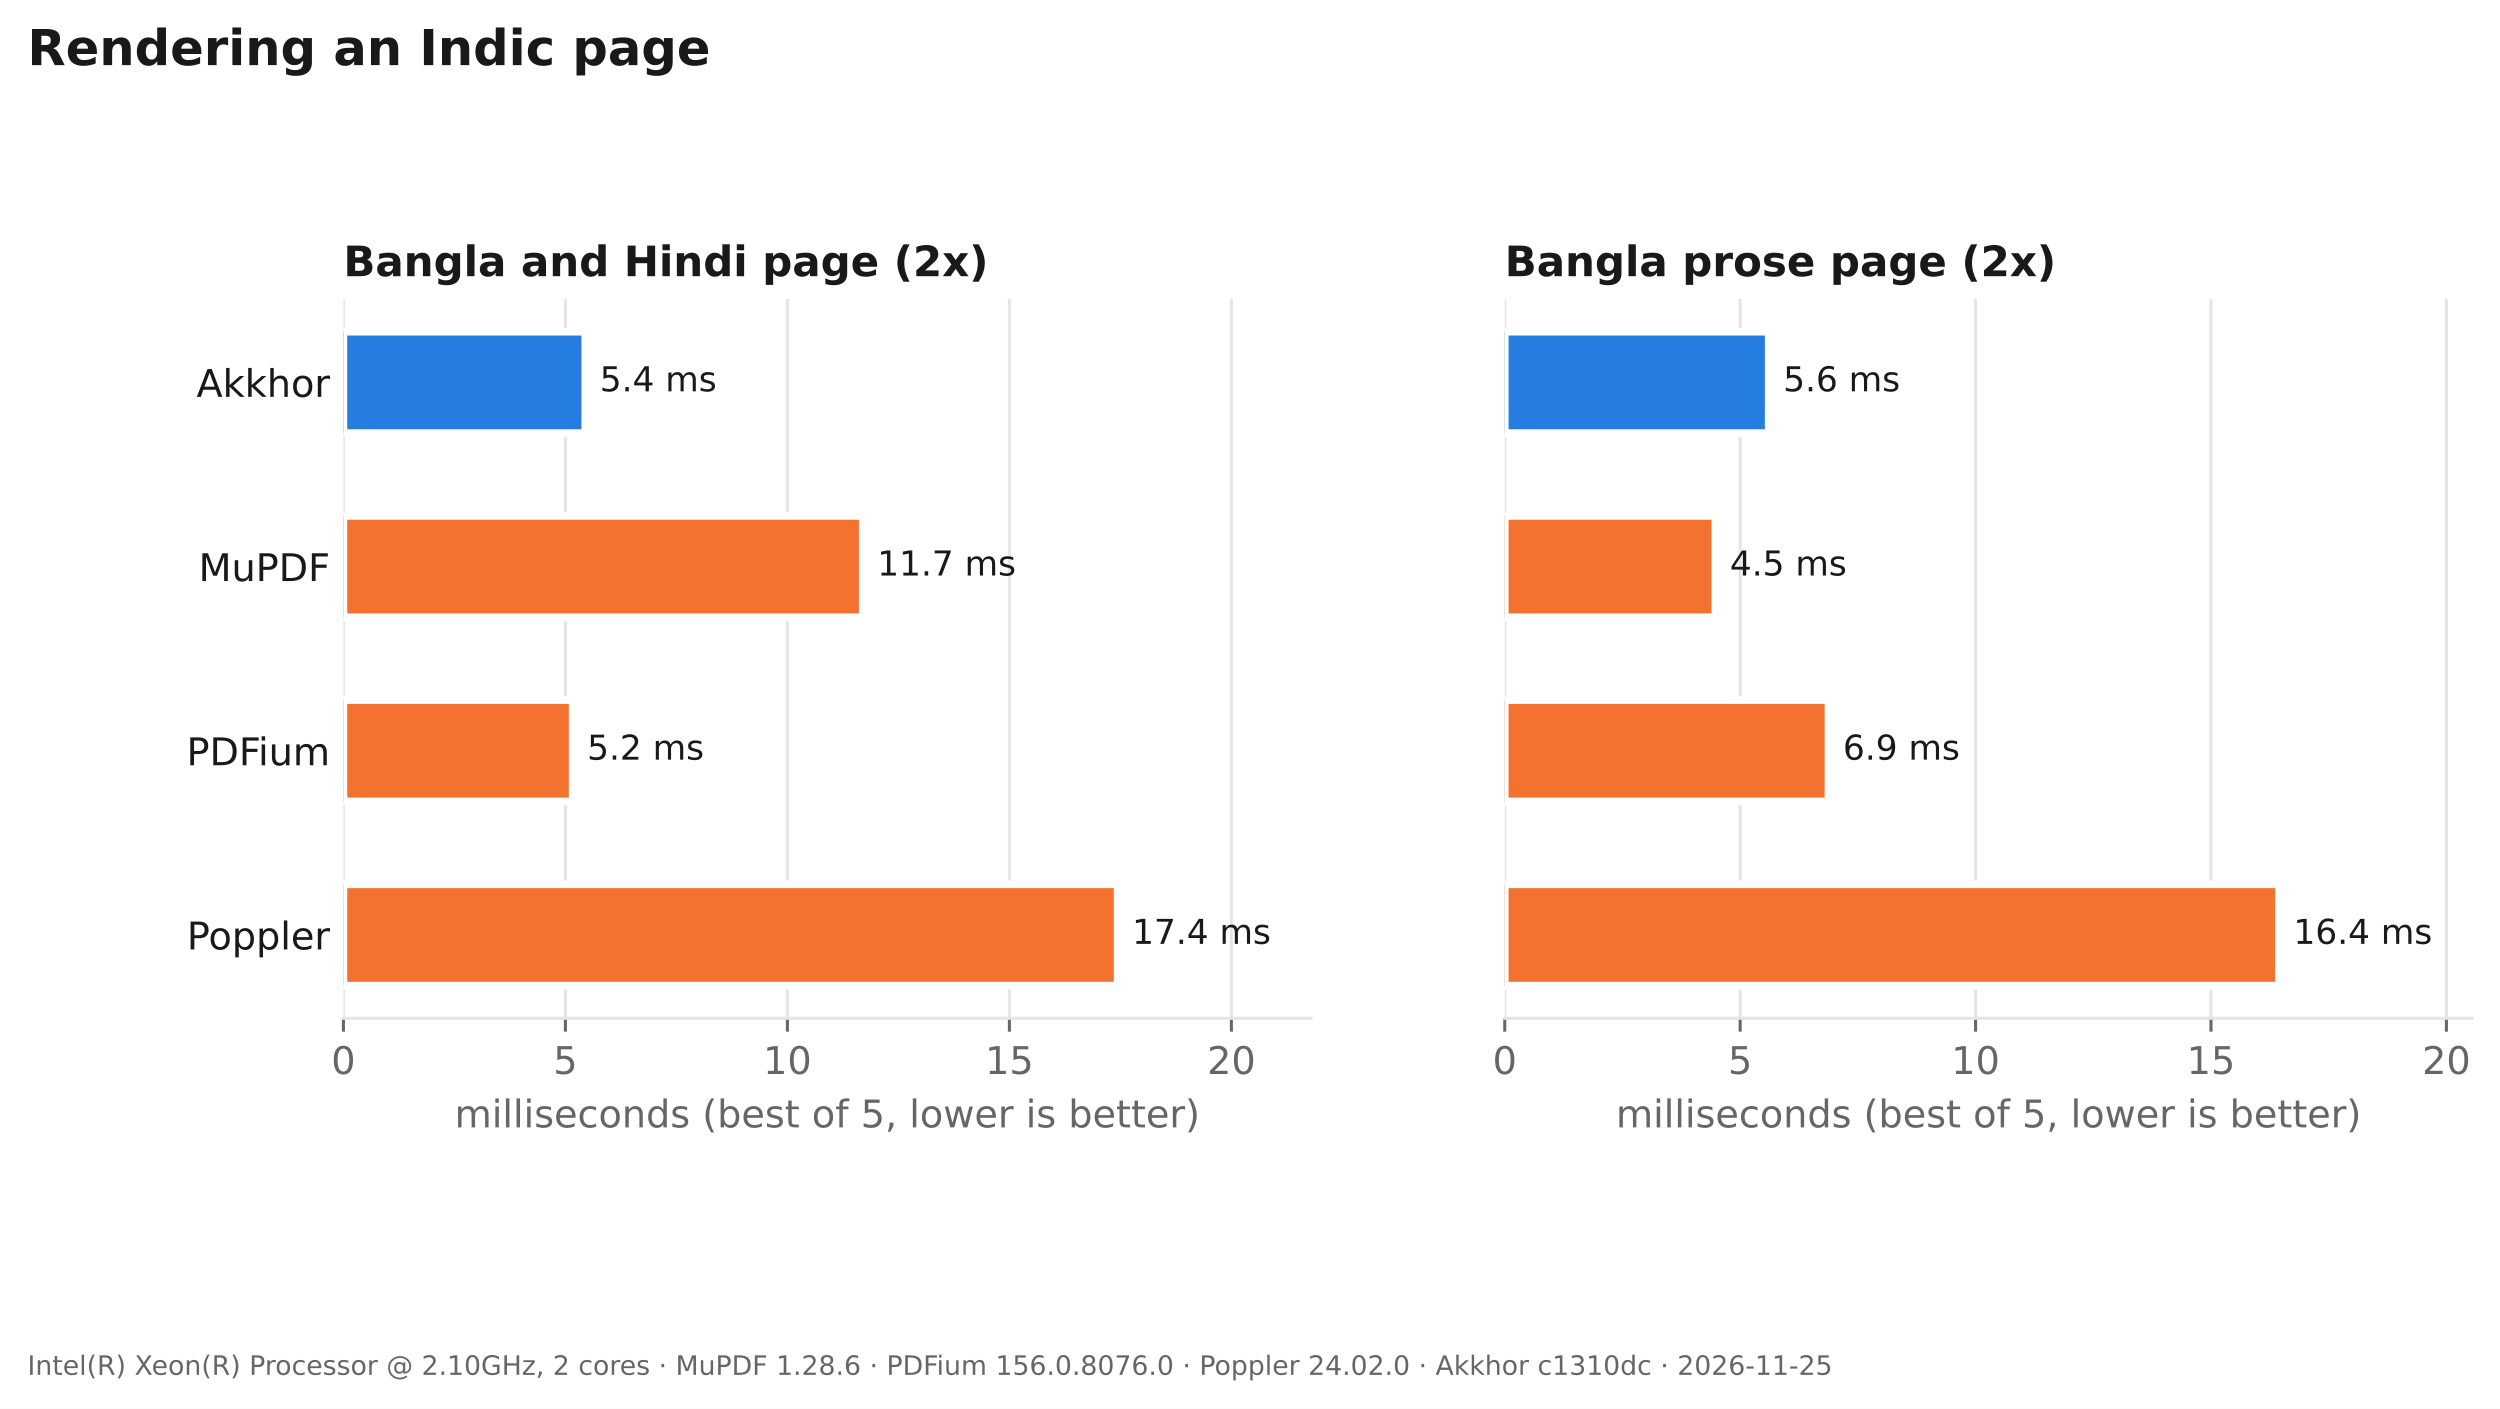
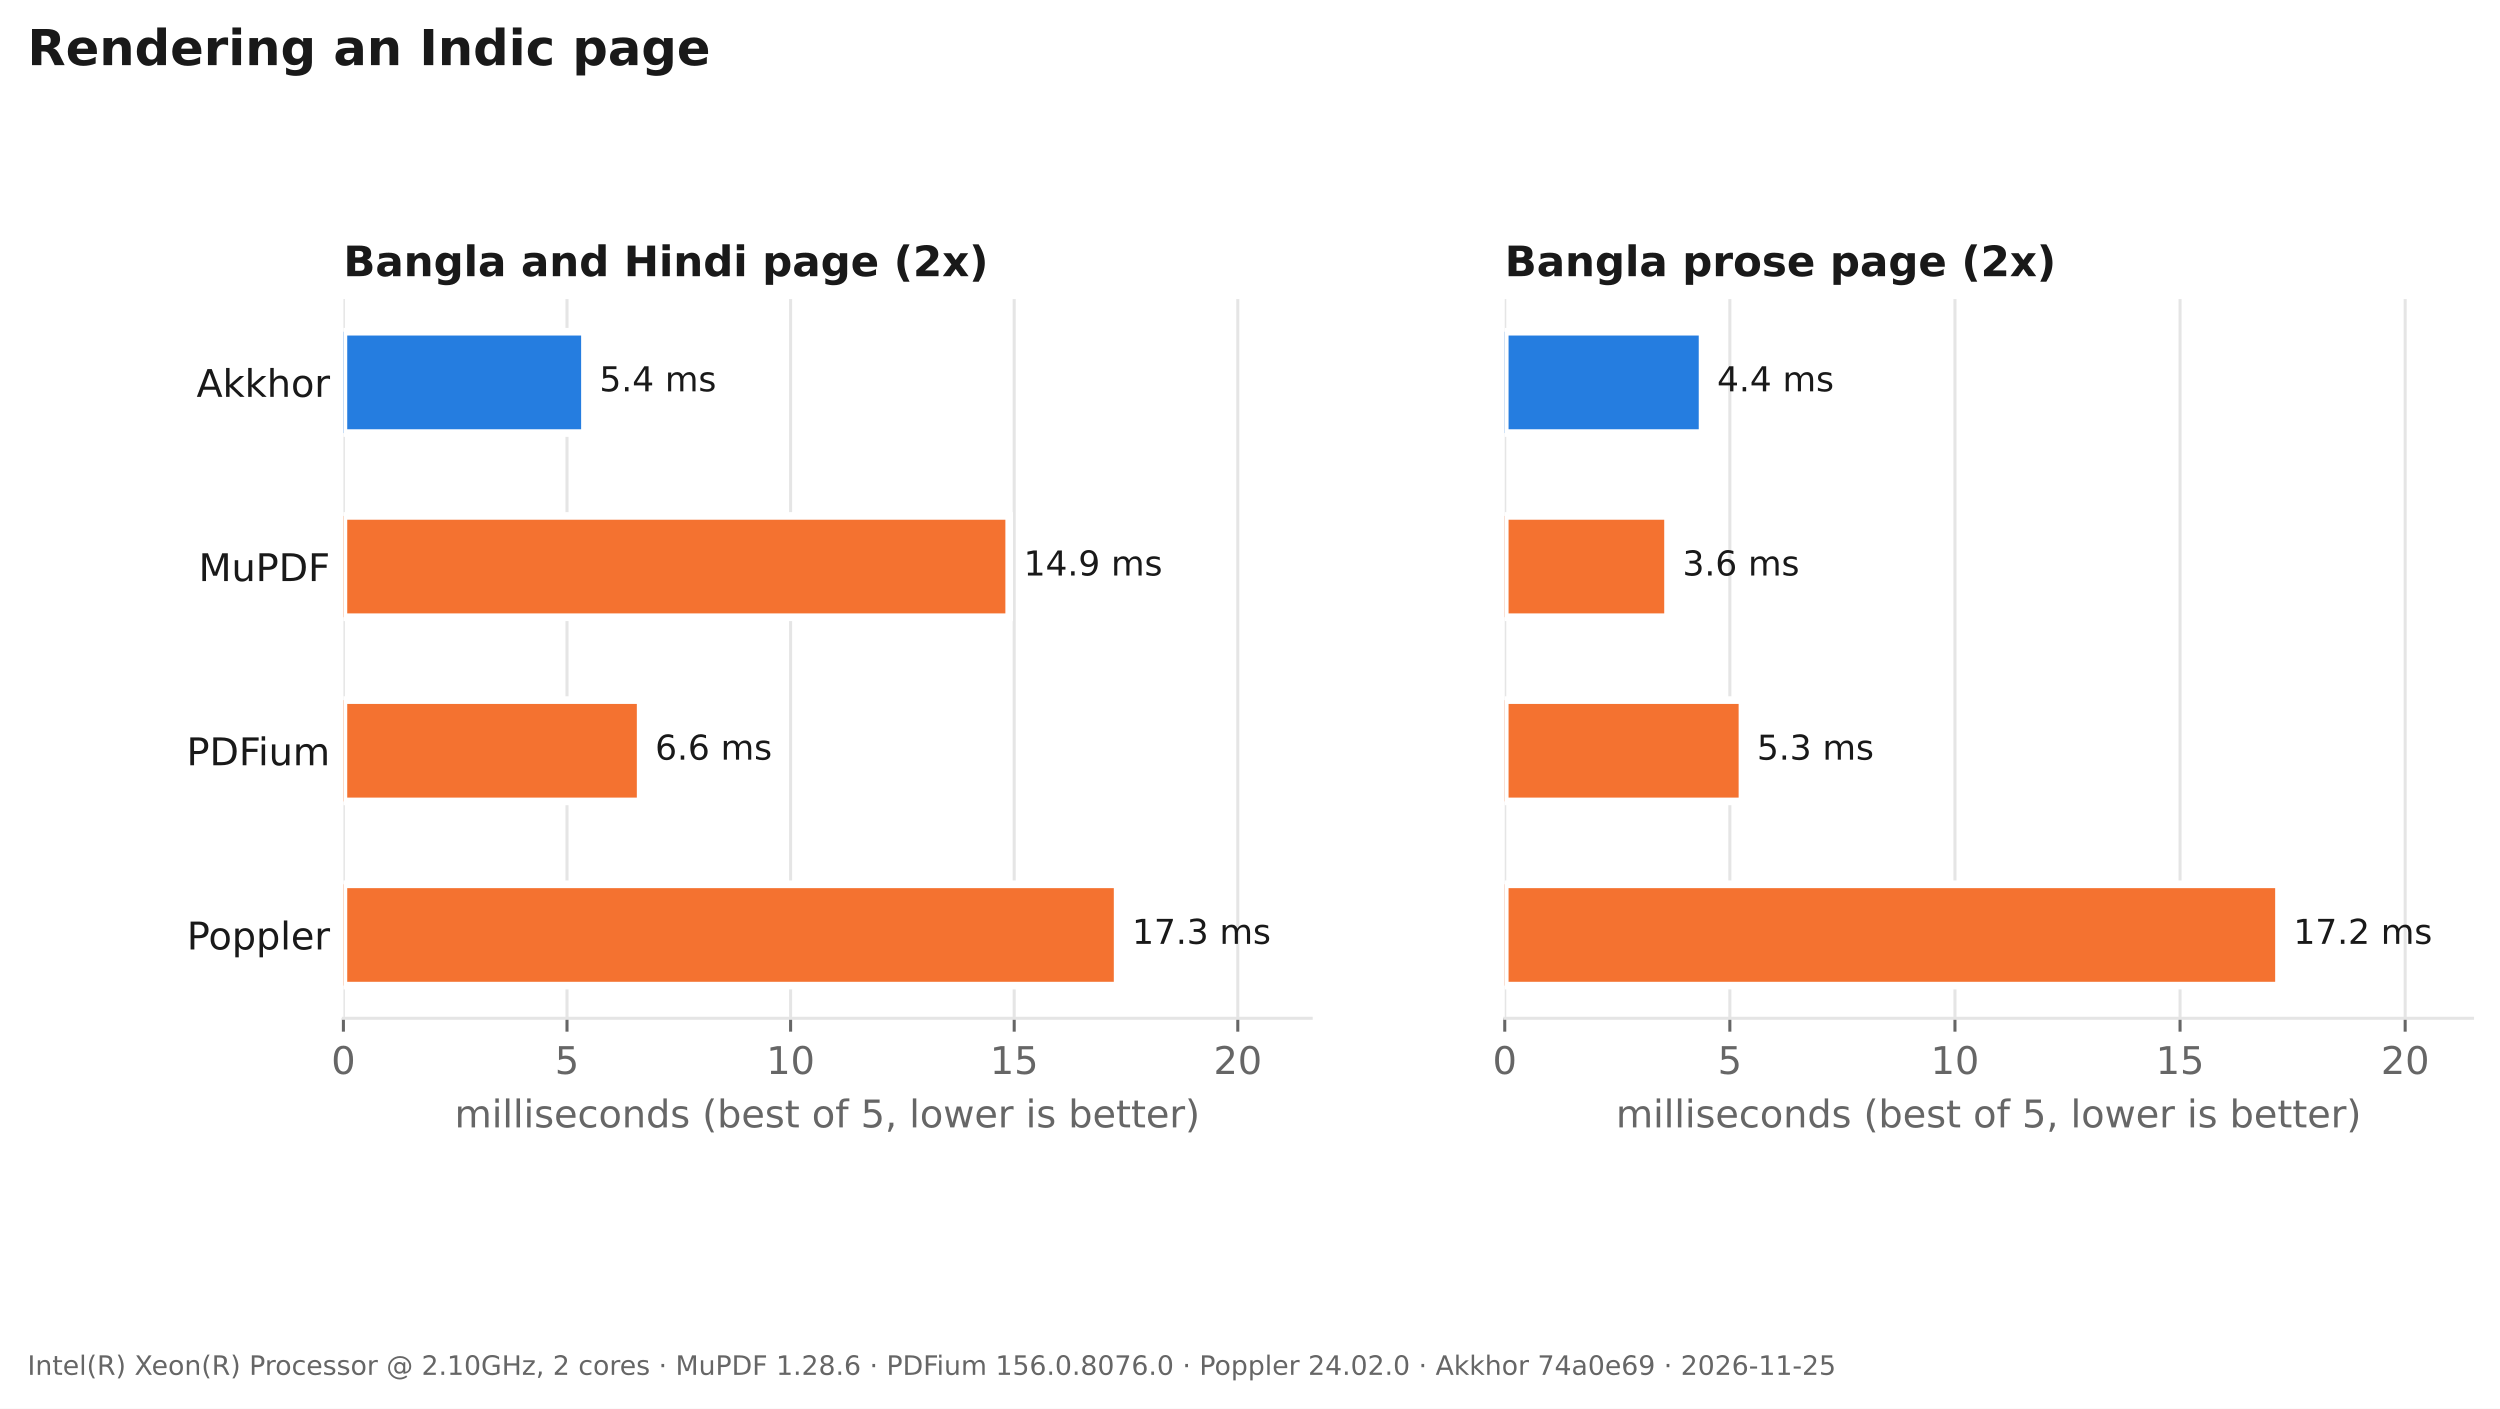
<svg xmlns="http://www.w3.org/2000/svg" xmlns:xlink="http://www.w3.org/1999/xlink" width="655.2pt" height="369.202pt" viewBox="0 0 655.2 369.202" version="1.1">
  <defs>
    <style type="text/css">*{stroke-linejoin: round; stroke-linecap: butt}</style>
  </defs>
  <g id="figure_1">
    <g id="patch_1">
      <path d="M 0 369.202  L 655.2 369.202  L 655.2 0  L 0 0  z " style="fill: #ffffff" />
    </g>
    <g id="axes_1">
      <g id="patch_2">
        <path d="M 90 266.873  L 343.636 266.873  L 343.636 78.377  L 90 78.377  z " style="fill: #ffffff" />
      </g>
      <g id="matplotlib.axis_1">
        <g id="xtick_1">
          <g id="line2d_1">
-             <path d="M 90 266.873  L 90 78.377  " clip-path="url(#pd18af02d83)" style="fill: none; stroke: #e5e5e5; stroke-width: 0.8; stroke-linecap: square" />
+             <path d="M 90 266.873  L 90 78.377  " clip-path="url(#p86dbcca1cc)" style="fill: none; stroke: #e5e5e5; stroke-width: 0.8; stroke-linecap: square" />
          </g>
          <g id="line2d_2">
            <defs>
-               <path id="mbbecb8631c" d="M 0 0  L 0 3.5  " style="stroke: #666666; stroke-width: 0.8" />
+               <path id="mb887d22b95" d="M 0 0  L 0 3.5  " style="stroke: #666666; stroke-width: 0.8" />
            </defs>
            <g>
-               <use xlink:href="#mbbecb8631c" x="90" y="266.873" style="fill: #666666; stroke: #666666; stroke-width: 0.8" />
+               <use xlink:href="#mb887d22b95" x="90" y="266.873" style="fill: #666666; stroke: #666666; stroke-width: 0.8" />
            </g>
          </g>
          <g id="text_1">
            <text style="font-size: 10px; font-family: 'DejaVu Sans'; text-anchor: middle; fill: #666666" x="90" y="281.471" transform="rotate(-0 90 281.4707)">0</text>
          </g>
        </g>
        <g id="xtick_2">
          <g id="line2d_3">
-             <path d="M 148.18 266.873  L 148.18 78.377  " clip-path="url(#pd18af02d83)" style="fill: none; stroke: #e5e5e5; stroke-width: 0.8; stroke-linecap: square" />
+             <path d="M 148.6 266.873  L 148.6 78.377  " clip-path="url(#p86dbcca1cc)" style="fill: none; stroke: #e5e5e5; stroke-width: 0.8; stroke-linecap: square" />
          </g>
          <g id="line2d_4">
            <g>
-               <use xlink:href="#mbbecb8631c" x="148.18" y="266.873" style="fill: #666666; stroke: #666666; stroke-width: 0.8" />
+               <use xlink:href="#mb887d22b95" x="148.6" y="266.873" style="fill: #666666; stroke: #666666; stroke-width: 0.8" />
            </g>
          </g>
          <g id="text_2">
-             <text style="font-size: 10px; font-family: 'DejaVu Sans'; text-anchor: middle; fill: #666666" x="148.18" y="281.471" transform="rotate(-0 148.1801 281.4707)">5</text>
+             <text style="font-size: 10px; font-family: 'DejaVu Sans'; text-anchor: middle; fill: #666666" x="148.6" y="281.471" transform="rotate(-0 148.6002 281.4707)">5</text>
          </g>
        </g>
        <g id="xtick_3">
          <g id="line2d_5">
-             <path d="M 206.36 266.873  L 206.36 78.377  " clip-path="url(#pd18af02d83)" style="fill: none; stroke: #e5e5e5; stroke-width: 0.8; stroke-linecap: square" />
+             <path d="M 207.2 266.873  L 207.2 78.377  " clip-path="url(#p86dbcca1cc)" style="fill: none; stroke: #e5e5e5; stroke-width: 0.8; stroke-linecap: square" />
          </g>
          <g id="line2d_6">
            <g>
-               <use xlink:href="#mbbecb8631c" x="206.36" y="266.873" style="fill: #666666; stroke: #666666; stroke-width: 0.8" />
+               <use xlink:href="#mb887d22b95" x="207.2" y="266.873" style="fill: #666666; stroke: #666666; stroke-width: 0.8" />
            </g>
          </g>
          <g id="text_3">
-             <text style="font-size: 10px; font-family: 'DejaVu Sans'; text-anchor: middle; fill: #666666" x="206.36" y="281.471" transform="rotate(-0 206.3603 281.4707)">10</text>
+             <text style="font-size: 10px; font-family: 'DejaVu Sans'; text-anchor: middle; fill: #666666" x="207.2" y="281.471" transform="rotate(-0 207.2004 281.4707)">10</text>
          </g>
        </g>
        <g id="xtick_4">
          <g id="line2d_7">
-             <path d="M 264.54 266.873  L 264.54 78.377  " clip-path="url(#pd18af02d83)" style="fill: none; stroke: #e5e5e5; stroke-width: 0.8; stroke-linecap: square" />
+             <path d="M 265.801 266.873  L 265.801 78.377  " clip-path="url(#p86dbcca1cc)" style="fill: none; stroke: #e5e5e5; stroke-width: 0.8; stroke-linecap: square" />
          </g>
          <g id="line2d_8">
            <g>
-               <use xlink:href="#mbbecb8631c" x="264.54" y="266.873" style="fill: #666666; stroke: #666666; stroke-width: 0.8" />
+               <use xlink:href="#mb887d22b95" x="265.801" y="266.873" style="fill: #666666; stroke: #666666; stroke-width: 0.8" />
            </g>
          </g>
          <g id="text_4">
-             <text style="font-size: 10px; font-family: 'DejaVu Sans'; text-anchor: middle; fill: #666666" x="264.54" y="281.471" transform="rotate(-0 264.5405 281.4707)">15</text>
+             <text style="font-size: 10px; font-family: 'DejaVu Sans'; text-anchor: middle; fill: #666666" x="265.801" y="281.471" transform="rotate(-0 265.8006 281.4707)">15</text>
          </g>
        </g>
        <g id="xtick_5">
          <g id="line2d_9">
-             <path d="M 322.721 266.873  L 322.721 78.377  " clip-path="url(#pd18af02d83)" style="fill: none; stroke: #e5e5e5; stroke-width: 0.8; stroke-linecap: square" />
+             <path d="M 324.401 266.873  L 324.401 78.377  " clip-path="url(#p86dbcca1cc)" style="fill: none; stroke: #e5e5e5; stroke-width: 0.8; stroke-linecap: square" />
          </g>
          <g id="line2d_10">
            <g>
-               <use xlink:href="#mbbecb8631c" x="322.721" y="266.873" style="fill: #666666; stroke: #666666; stroke-width: 0.8" />
+               <use xlink:href="#mb887d22b95" x="324.401" y="266.873" style="fill: #666666; stroke: #666666; stroke-width: 0.8" />
            </g>
          </g>
          <g id="text_5">
-             <text style="font-size: 10px; font-family: 'DejaVu Sans'; text-anchor: middle; fill: #666666" x="322.721" y="281.471" transform="rotate(-0 322.7206 281.4707)">20</text>
+             <text style="font-size: 10px; font-family: 'DejaVu Sans'; text-anchor: middle; fill: #666666" x="324.401" y="281.471" transform="rotate(-0 324.4008 281.4707)">20</text>
          </g>
        </g>
        <g id="text_6">
          <text style="font-size: 10px; font-family: 'DejaVu Sans'; text-anchor: middle; fill: #666666" x="216.818" y="295.471" transform="rotate(-0 216.8182 295.4715)">milliseconds (best of 5, lower is better)</text>
        </g>
      </g>
      <g id="matplotlib.axis_2">
        <g id="ytick_1">
          <g id="line2d_11" />
          <g id="text_7">
            <text style="font-size: 10px; font-family: 'DejaVu Sans'; text-anchor: end; fill: #191919" x="86.5" y="104.019" transform="rotate(-0 86.5 104.0186)">Akkhor</text>
          </g>
        </g>
        <g id="ytick_2">
          <g id="line2d_12" />
          <g id="text_8">
            <text style="font-size: 10px; font-family: 'DejaVu Sans'; text-anchor: end; fill: #191919" x="86.5" y="152.289" transform="rotate(-0 86.5 152.2886)">MuPDF</text>
          </g>
        </g>
        <g id="ytick_3">
          <g id="line2d_13" />
          <g id="text_9">
            <text style="font-size: 10px; font-family: 'DejaVu Sans'; text-anchor: end; fill: #191919" x="86.5" y="200.559" transform="rotate(-0 86.5 200.5594)">PDFium</text>
          </g>
        </g>
        <g id="ytick_4">
          <g id="line2d_14" />
          <g id="text_10">
            <text style="font-size: 10px; font-family: 'DejaVu Sans'; text-anchor: end; fill: #191919" x="86.5" y="248.83" transform="rotate(-0 86.5 248.8299)">Poppler</text>
          </g>
        </g>
      </g>
      <g id="patch_3">
-         <path d="M 90 113.494  L 153.381 113.494  L 153.381 86.945  L 90 86.945  z " clip-path="url(#pd18af02d83)" style="fill: #257de0; stroke: #ffffff; stroke-width: 2; stroke-linejoin: miter" />
+         <path d="M 90 113.494  L 153.3 113.494  L 153.3 86.945  L 90 86.945  z " clip-path="url(#p86dbcca1cc)" style="fill: #257de0; stroke: #ffffff; stroke-width: 2; stroke-linejoin: miter" />
      </g>
      <g id="patch_4">
-         <path d="M 90 161.764  L 226.107 161.764  L 226.107 135.215  L 90 135.215  z " clip-path="url(#pd18af02d83)" style="fill: #f47230; stroke: #ffffff; stroke-width: 2; stroke-linejoin: miter" />
+         <path d="M 90 161.764  L 264.488 161.764  L 264.488 135.215  L 90 135.215  z " clip-path="url(#p86dbcca1cc)" style="fill: #f47230; stroke: #ffffff; stroke-width: 2; stroke-linejoin: miter" />
      </g>
      <g id="patch_5">
-         <path d="M 90 210.035  L 150.077 210.035  L 150.077 183.486  L 90 183.486  z " clip-path="url(#pd18af02d83)" style="fill: #f47230; stroke: #ffffff; stroke-width: 2; stroke-linejoin: miter" />
+         <path d="M 90 210.035  L 167.903 210.035  L 167.903 183.486  L 90 183.486  z " clip-path="url(#p86dbcca1cc)" style="fill: #f47230; stroke: #ffffff; stroke-width: 2; stroke-linejoin: miter" />
      </g>
      <g id="patch_6">
-         <path d="M 90 258.305  L 292.909 258.305  L 292.909 231.756  L 90 231.756  z " clip-path="url(#pd18af02d83)" style="fill: #f47230; stroke: #ffffff; stroke-width: 2; stroke-linejoin: miter" />
+         <path d="M 90 258.305  L 292.909 258.305  L 292.909 231.756  L 90 231.756  z " clip-path="url(#p86dbcca1cc)" style="fill: #f47230; stroke: #ffffff; stroke-width: 2; stroke-linejoin: miter" />
      </g>
      <g id="patch_7">
        <path d="M 90 266.873  L 343.636 266.873  " style="fill: none; stroke: #e5e5e5; stroke-width: 0.8; stroke-linejoin: miter; stroke-linecap: square" />
      </g>
      <g id="text_11">
-         <text style="font-size: 9px; font-family: 'DejaVu Sans'; text-anchor: start; fill: #191919" x="157.186" y="102.557" transform="rotate(-0 157.186 102.5573)">5.4 ms</text>
+         <text style="font-size: 9px; font-family: 'DejaVu Sans'; text-anchor: start; fill: #191919" x="157.104" y="102.557" transform="rotate(-0 157.1045 102.5573)">5.4 ms</text>
      </g>
      <g id="text_12">
-         <text style="font-size: 9px; font-family: 'DejaVu Sans'; text-anchor: start; fill: #191919" x="229.911" y="150.828" transform="rotate(-0 229.9112 150.8277)">11.7 ms</text>
+         <text style="font-size: 9px; font-family: 'DejaVu Sans'; text-anchor: start; fill: #191919" x="268.293" y="150.828" transform="rotate(-0 268.2925 150.8277)">14.9 ms</text>
      </g>
      <g id="text_13">
-         <text style="font-size: 9px; font-family: 'DejaVu Sans'; text-anchor: start; fill: #191919" x="153.881" y="199.098" transform="rotate(-0 153.8814 199.0981)">5.2 ms</text>
+         <text style="font-size: 9px; font-family: 'DejaVu Sans'; text-anchor: start; fill: #191919" x="171.708" y="199.098" transform="rotate(-0 171.7077 199.0981)">6.6 ms</text>
      </g>
      <g id="text_14">
-         <text style="font-size: 9px; font-family: 'DejaVu Sans'; text-anchor: start; fill: #191919" x="296.714" y="247.369" transform="rotate(-0 296.7136 247.3685)">17.4 ms</text>
+         <text style="font-size: 9px; font-family: 'DejaVu Sans'; text-anchor: start; fill: #191919" x="296.714" y="247.369" transform="rotate(-0 296.7136 247.3685)">17.3 ms</text>
      </g>
      <g id="text_15">
        <text style="font-weight: 700; font-size: 11px; font-family: 'DejaVu Sans'; text-anchor: start; fill: #191919" x="90" y="72.377" transform="rotate(-0 90 72.37702)">Bangla and Hindi page (2x)</text>
      </g>
    </g>
    <g id="axes_2">
      <g id="patch_8">
        <path d="M 394.364 266.873  L 648 266.873  L 648 78.377  L 394.364 78.377  z " style="fill: #ffffff" />
      </g>
      <g id="matplotlib.axis_3">
        <g id="xtick_6">
          <g id="line2d_15">
-             <path d="M 394.364 266.873  L 394.364 78.377  " clip-path="url(#p98548f3c18)" style="fill: none; stroke: #e5e5e5; stroke-width: 0.8; stroke-linecap: square" />
+             <path d="M 394.364 266.873  L 394.364 78.377  " clip-path="url(#p749f4aa442)" style="fill: none; stroke: #e5e5e5; stroke-width: 0.8; stroke-linecap: square" />
          </g>
          <g id="line2d_16">
            <g>
-               <use xlink:href="#mbbecb8631c" x="394.364" y="266.873" style="fill: #666666; stroke: #666666; stroke-width: 0.8" />
+               <use xlink:href="#mb887d22b95" x="394.364" y="266.873" style="fill: #666666; stroke: #666666; stroke-width: 0.8" />
            </g>
          </g>
          <g id="text_16">
            <text style="font-size: 10px; font-family: 'DejaVu Sans'; text-anchor: middle; fill: #666666" x="394.364" y="281.471" transform="rotate(-0 394.3636 281.4707)">0</text>
          </g>
        </g>
        <g id="xtick_7">
          <g id="line2d_17">
-             <path d="M 456.061 266.873  L 456.061 78.377  " clip-path="url(#p98548f3c18)" style="fill: none; stroke: #e5e5e5; stroke-width: 0.8; stroke-linecap: square" />
+             <path d="M 453.359 266.873  L 453.359 78.377  " clip-path="url(#p749f4aa442)" style="fill: none; stroke: #e5e5e5; stroke-width: 0.8; stroke-linecap: square" />
          </g>
          <g id="line2d_18">
            <g>
-               <use xlink:href="#mbbecb8631c" x="456.061" y="266.873" style="fill: #666666; stroke: #666666; stroke-width: 0.8" />
+               <use xlink:href="#mb887d22b95" x="453.359" y="266.873" style="fill: #666666; stroke: #666666; stroke-width: 0.8" />
            </g>
          </g>
          <g id="text_17">
-             <text style="font-size: 10px; font-family: 'DejaVu Sans'; text-anchor: middle; fill: #666666" x="456.061" y="281.471" transform="rotate(-0 456.0606 281.4707)">5</text>
+             <text style="font-size: 10px; font-family: 'DejaVu Sans'; text-anchor: middle; fill: #666666" x="453.359" y="281.471" transform="rotate(-0 453.3591 281.4707)">5</text>
          </g>
        </g>
        <g id="xtick_8">
          <g id="line2d_19">
-             <path d="M 517.758 266.873  L 517.758 78.377  " clip-path="url(#p98548f3c18)" style="fill: none; stroke: #e5e5e5; stroke-width: 0.8; stroke-linecap: square" />
+             <path d="M 512.355 266.873  L 512.355 78.377  " clip-path="url(#p749f4aa442)" style="fill: none; stroke: #e5e5e5; stroke-width: 0.8; stroke-linecap: square" />
          </g>
          <g id="line2d_20">
            <g>
-               <use xlink:href="#mbbecb8631c" x="517.758" y="266.873" style="fill: #666666; stroke: #666666; stroke-width: 0.8" />
+               <use xlink:href="#mb887d22b95" x="512.355" y="266.873" style="fill: #666666; stroke: #666666; stroke-width: 0.8" />
            </g>
          </g>
          <g id="text_18">
-             <text style="font-size: 10px; font-family: 'DejaVu Sans'; text-anchor: middle; fill: #666666" x="517.758" y="281.471" transform="rotate(-0 517.7576 281.4707)">10</text>
+             <text style="font-size: 10px; font-family: 'DejaVu Sans'; text-anchor: middle; fill: #666666" x="512.355" y="281.471" transform="rotate(-0 512.3546 281.4707)">10</text>
          </g>
        </g>
        <g id="xtick_9">
          <g id="line2d_21">
-             <path d="M 579.455 266.873  L 579.455 78.377  " clip-path="url(#p98548f3c18)" style="fill: none; stroke: #e5e5e5; stroke-width: 0.8; stroke-linecap: square" />
+             <path d="M 571.35 266.873  L 571.35 78.377  " clip-path="url(#p749f4aa442)" style="fill: none; stroke: #e5e5e5; stroke-width: 0.8; stroke-linecap: square" />
          </g>
          <g id="line2d_22">
            <g>
-               <use xlink:href="#mbbecb8631c" x="579.455" y="266.873" style="fill: #666666; stroke: #666666; stroke-width: 0.8" />
+               <use xlink:href="#mb887d22b95" x="571.35" y="266.873" style="fill: #666666; stroke: #666666; stroke-width: 0.8" />
            </g>
          </g>
          <g id="text_19">
-             <text style="font-size: 10px; font-family: 'DejaVu Sans'; text-anchor: middle; fill: #666666" x="579.455" y="281.471" transform="rotate(-0 579.4546 281.4707)">15</text>
+             <text style="font-size: 10px; font-family: 'DejaVu Sans'; text-anchor: middle; fill: #666666" x="571.35" y="281.471" transform="rotate(-0 571.3501 281.4707)">15</text>
          </g>
        </g>
        <g id="xtick_10">
          <g id="line2d_23">
-             <path d="M 641.152 266.873  L 641.152 78.377  " clip-path="url(#p98548f3c18)" style="fill: none; stroke: #e5e5e5; stroke-width: 0.8; stroke-linecap: square" />
+             <path d="M 630.346 266.873  L 630.346 78.377  " clip-path="url(#p749f4aa442)" style="fill: none; stroke: #e5e5e5; stroke-width: 0.8; stroke-linecap: square" />
          </g>
          <g id="line2d_24">
            <g>
-               <use xlink:href="#mbbecb8631c" x="641.152" y="266.873" style="fill: #666666; stroke: #666666; stroke-width: 0.8" />
+               <use xlink:href="#mb887d22b95" x="630.346" y="266.873" style="fill: #666666; stroke: #666666; stroke-width: 0.8" />
            </g>
          </g>
          <g id="text_20">
-             <text style="font-size: 10px; font-family: 'DejaVu Sans'; text-anchor: middle; fill: #666666" x="641.152" y="281.471" transform="rotate(-0 641.1516 281.4707)">20</text>
+             <text style="font-size: 10px; font-family: 'DejaVu Sans'; text-anchor: middle; fill: #666666" x="630.346" y="281.471" transform="rotate(-0 630.3456 281.4707)">20</text>
          </g>
        </g>
        <g id="text_21">
          <text style="font-size: 10px; font-family: 'DejaVu Sans'; text-anchor: middle; fill: #666666" x="521.182" y="295.471" transform="rotate(-0 521.1818 295.4715)">milliseconds (best of 5, lower is better)</text>
        </g>
      </g>
      <g id="matplotlib.axis_4">
        <g id="ytick_5">
          <g id="line2d_25" />
        </g>
        <g id="ytick_6">
          <g id="line2d_26" />
        </g>
        <g id="ytick_7">
          <g id="line2d_27" />
        </g>
        <g id="ytick_8">
          <g id="line2d_28" />
        </g>
      </g>
      <g id="patch_9">
-         <path d="M 394.364 113.494  L 463.538 113.494  L 463.538 86.945  L 394.364 86.945  z " clip-path="url(#p98548f3c18)" style="fill: #257de0; stroke: #ffffff; stroke-width: 2; stroke-linejoin: miter" />
+         <path d="M 394.364 113.494  L 446.209 113.494  L 446.209 86.945  L 394.364 86.945  z " clip-path="url(#p749f4aa442)" style="fill: #257de0; stroke: #ffffff; stroke-width: 2; stroke-linejoin: miter" />
      </g>
      <g id="patch_10">
-         <path d="M 394.364 161.764  L 449.558 161.764  L 449.558 135.215  L 394.364 135.215  z " clip-path="url(#p98548f3c18)" style="fill: #f47230; stroke: #ffffff; stroke-width: 2; stroke-linejoin: miter" />
+         <path d="M 394.364 161.764  L 437.159 161.764  L 437.159 135.215  L 394.364 135.215  z " clip-path="url(#p749f4aa442)" style="fill: #f47230; stroke: #ffffff; stroke-width: 2; stroke-linejoin: miter" />
      </g>
      <g id="patch_11">
-         <path d="M 394.364 210.035  L 479.197 210.035  L 479.197 183.486  L 394.364 183.486  z " clip-path="url(#p98548f3c18)" style="fill: #f47230; stroke: #ffffff; stroke-width: 2; stroke-linejoin: miter" />
+         <path d="M 394.364 210.035  L 456.663 210.035  L 456.663 183.486  L 394.364 183.486  z " clip-path="url(#p749f4aa442)" style="fill: #f47230; stroke: #ffffff; stroke-width: 2; stroke-linejoin: miter" />
      </g>
      <g id="patch_12">
-         <path d="M 394.364 258.305  L 597.273 258.305  L 597.273 231.756  L 394.364 231.756  z " clip-path="url(#p98548f3c18)" style="fill: #f47230; stroke: #ffffff; stroke-width: 2; stroke-linejoin: miter" />
+         <path d="M 394.364 258.305  L 597.273 258.305  L 597.273 231.756  L 394.364 231.756  z " clip-path="url(#p749f4aa442)" style="fill: #f47230; stroke: #ffffff; stroke-width: 2; stroke-linejoin: miter" />
      </g>
      <g id="patch_13">
        <path d="M 394.364 266.873  L 648 266.873  " style="fill: none; stroke: #e5e5e5; stroke-width: 0.8; stroke-linejoin: miter; stroke-linecap: square" />
      </g>
      <g id="text_22">
-         <text style="font-size: 9px; font-family: 'DejaVu Sans'; text-anchor: start; fill: #191919" x="467.343" y="102.557" transform="rotate(-0 467.3429 102.5573)">5.6 ms</text>
+         <text style="font-size: 9px; font-family: 'DejaVu Sans'; text-anchor: start; fill: #191919" x="450.013" y="102.557" transform="rotate(-0 450.0134 102.5573)">4.4 ms</text>
      </g>
      <g id="text_23">
-         <text style="font-size: 9px; font-family: 'DejaVu Sans'; text-anchor: start; fill: #191919" x="453.362" y="150.828" transform="rotate(-0 453.3623 150.8277)">4.5 ms</text>
+         <text style="font-size: 9px; font-family: 'DejaVu Sans'; text-anchor: start; fill: #191919" x="440.964" y="150.828" transform="rotate(-0 440.9635 150.8277)">3.6 ms</text>
      </g>
      <g id="text_24">
-         <text style="font-size: 9px; font-family: 'DejaVu Sans'; text-anchor: start; fill: #191919" x="483.002" y="199.098" transform="rotate(-0 483.0016 199.0981)">6.9 ms</text>
+         <text style="font-size: 9px; font-family: 'DejaVu Sans'; text-anchor: start; fill: #191919" x="460.467" y="199.098" transform="rotate(-0 460.4674 199.0981)">5.3 ms</text>
      </g>
      <g id="text_25">
-         <text style="font-size: 9px; font-family: 'DejaVu Sans'; text-anchor: start; fill: #191919" x="601.077" y="247.369" transform="rotate(-0 601.0773 247.3685)">16.4 ms</text>
+         <text style="font-size: 9px; font-family: 'DejaVu Sans'; text-anchor: start; fill: #191919" x="601.077" y="247.369" transform="rotate(-0 601.0773 247.3685)">17.2 ms</text>
      </g>
      <g id="text_26">
        <text style="font-weight: 700; font-size: 11px; font-family: 'DejaVu Sans'; text-anchor: start; fill: #191919" x="394.364" y="72.377" transform="rotate(-0 394.3636 72.37702)">Bangla prose page (2x)</text>
      </g>
    </g>
    <g id="text_27">
      <text style="font-weight: 700; font-size: 13px; font-family: 'DejaVu Sans'; text-anchor: start; fill: #191919" x="7.2" y="17.078" transform="rotate(-0 7.2 17.07797)">Rendering an Indic page</text>
    </g>
    <g id="text_28">
-       <text style="font-size: 7px; font-family: 'DejaVu Sans'; text-anchor: start; fill: #666666" x="7.2" y="360.32" transform="rotate(-0 7.2 360.3199)">Intel(R) Xeon(R) Processor @ 2.10GHz, 2 cores · MuPDF 1.28.6 · PDFium 156.0.8076.0 · Poppler 24.02.0 · Akkhor c1310dc · 2026-11-25</text>
+       <text style="font-size: 7px; font-family: 'DejaVu Sans'; text-anchor: start; fill: #666666" x="7.2" y="360.32" transform="rotate(-0 7.2 360.3199)">Intel(R) Xeon(R) Processor @ 2.10GHz, 2 cores · MuPDF 1.28.6 · PDFium 156.0.8076.0 · Poppler 24.02.0 · Akkhor 74a0e69 · 2026-11-25</text>
    </g>
  </g>
  <defs>
-     <clipPath id="pd18af02d83">
+     <clipPath id="p86dbcca1cc">
      <rect x="90" y="78.377" width="253.636" height="188.496" />
    </clipPath>
-     <clipPath id="p98548f3c18">
+     <clipPath id="p749f4aa442">
      <rect x="394.364" y="78.377" width="253.636" height="188.496" />
    </clipPath>
  </defs>
</svg>
